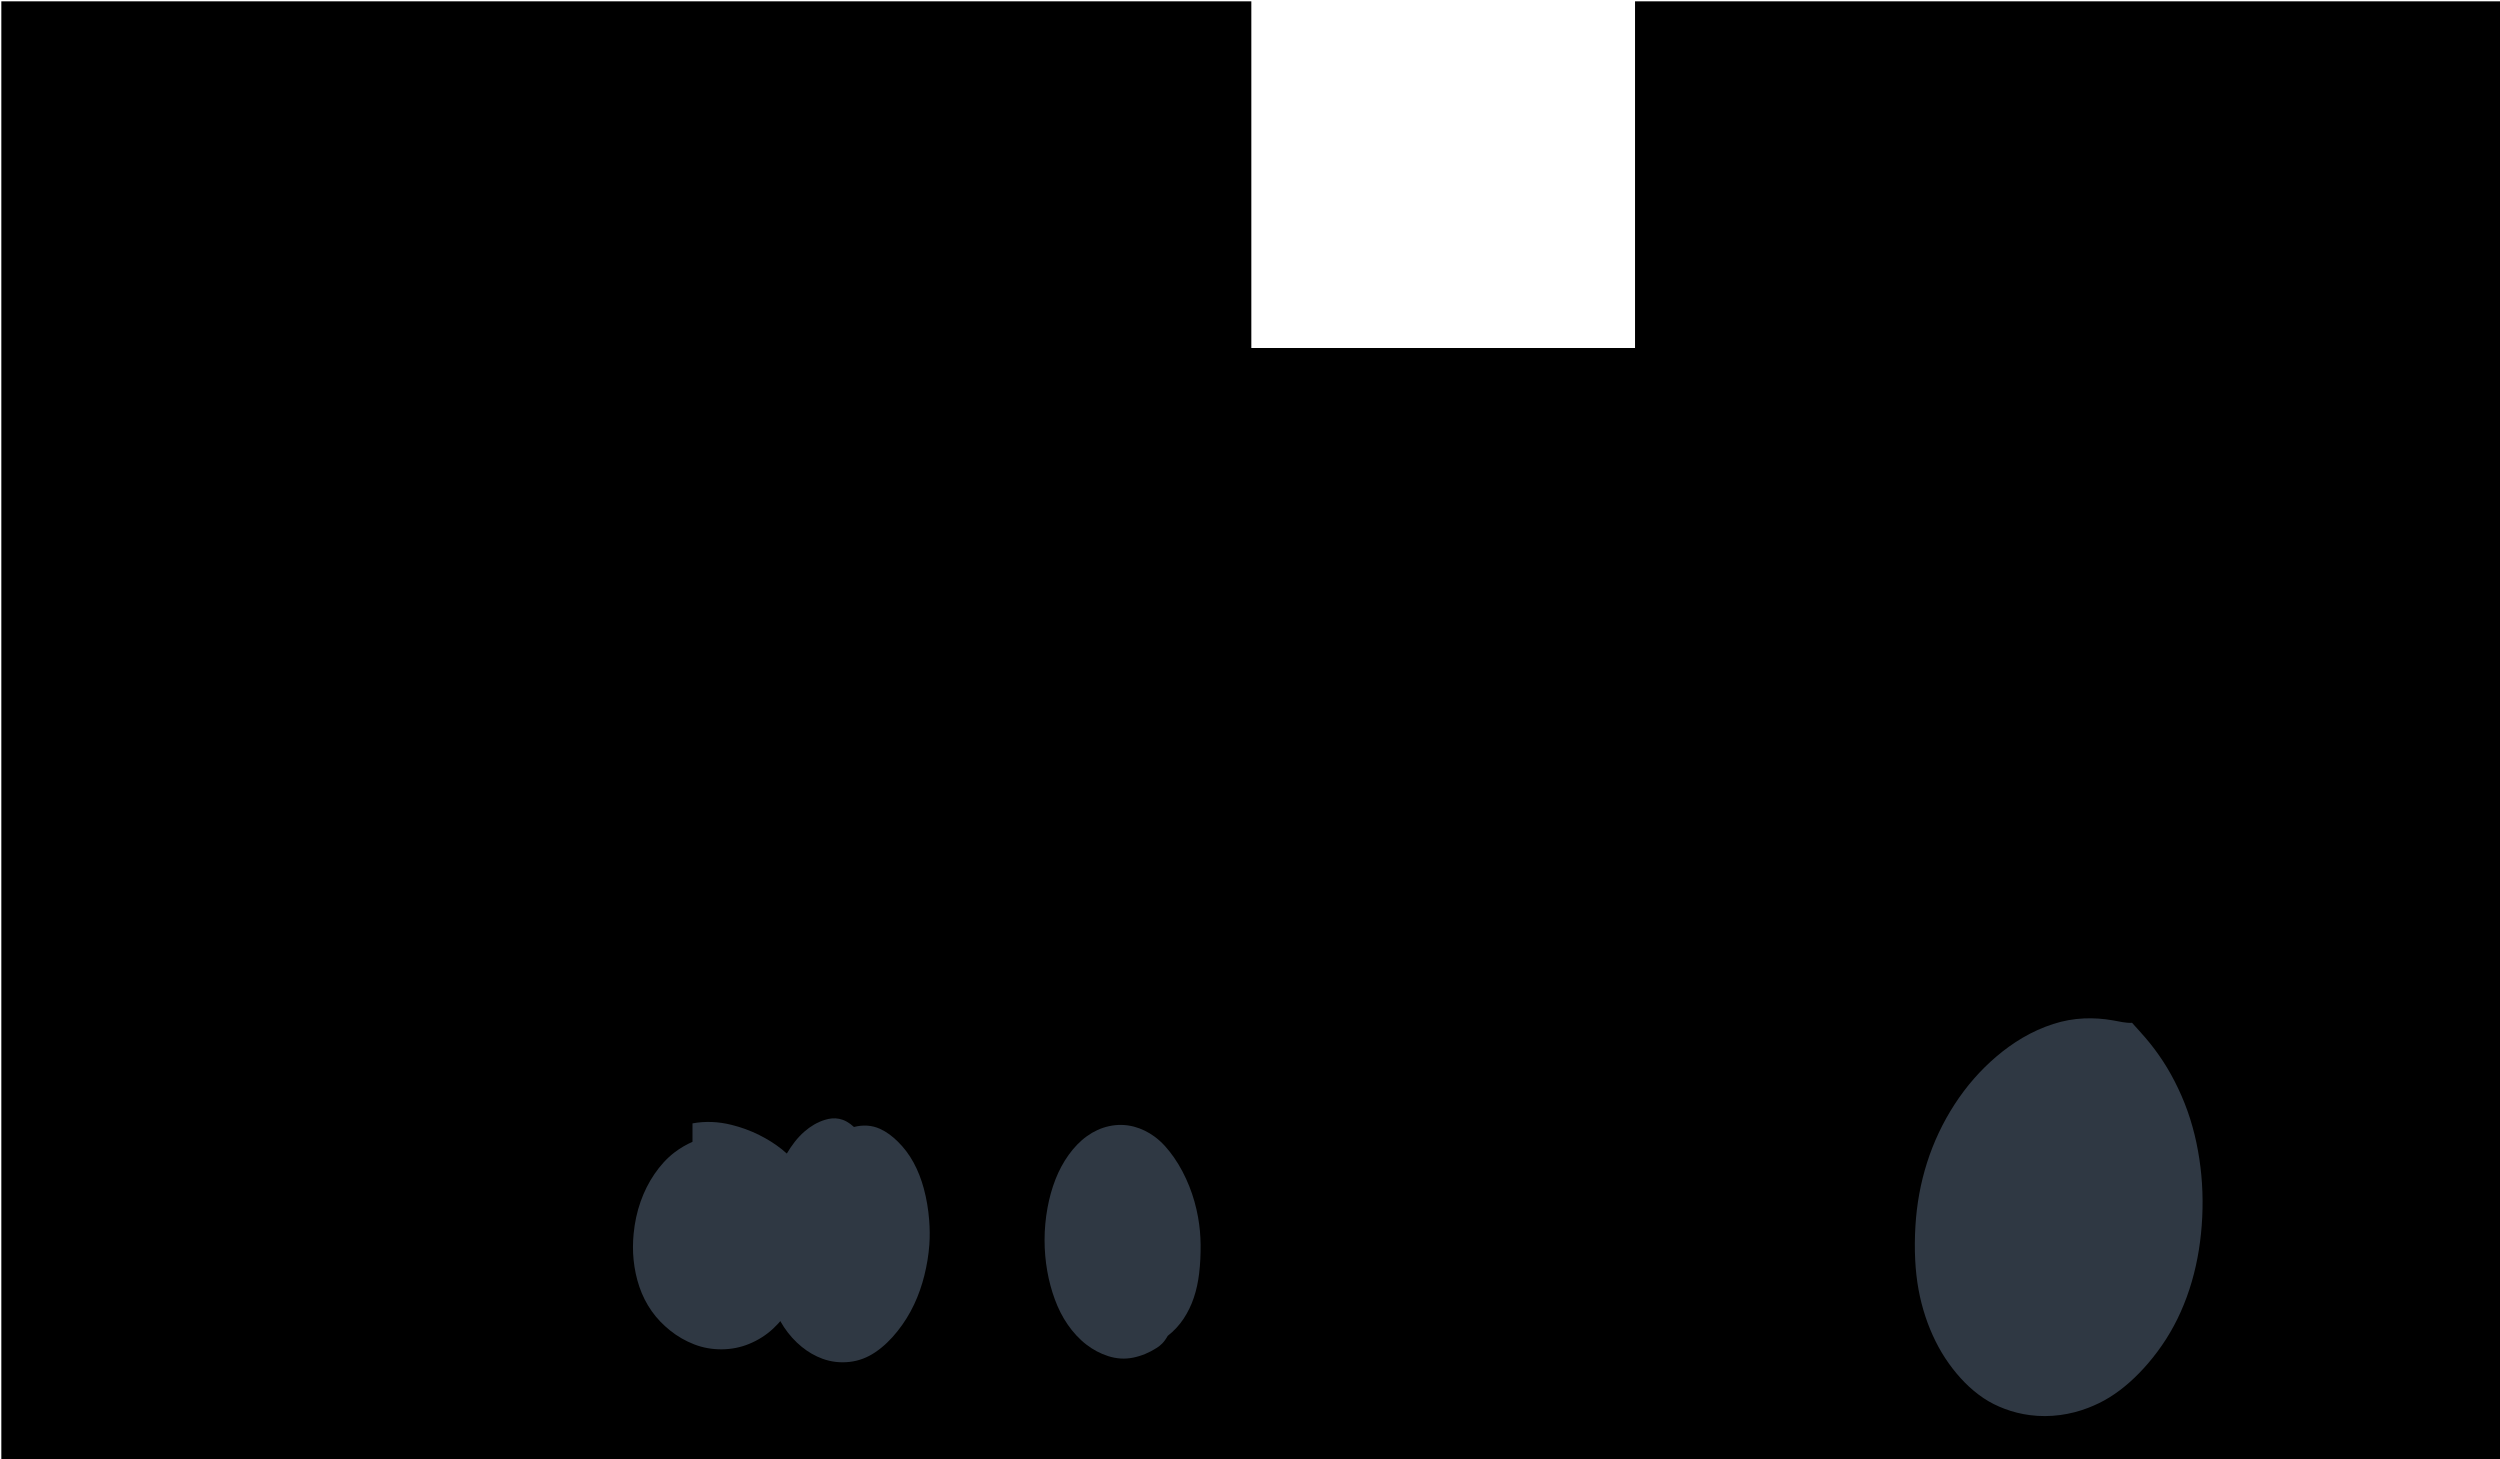
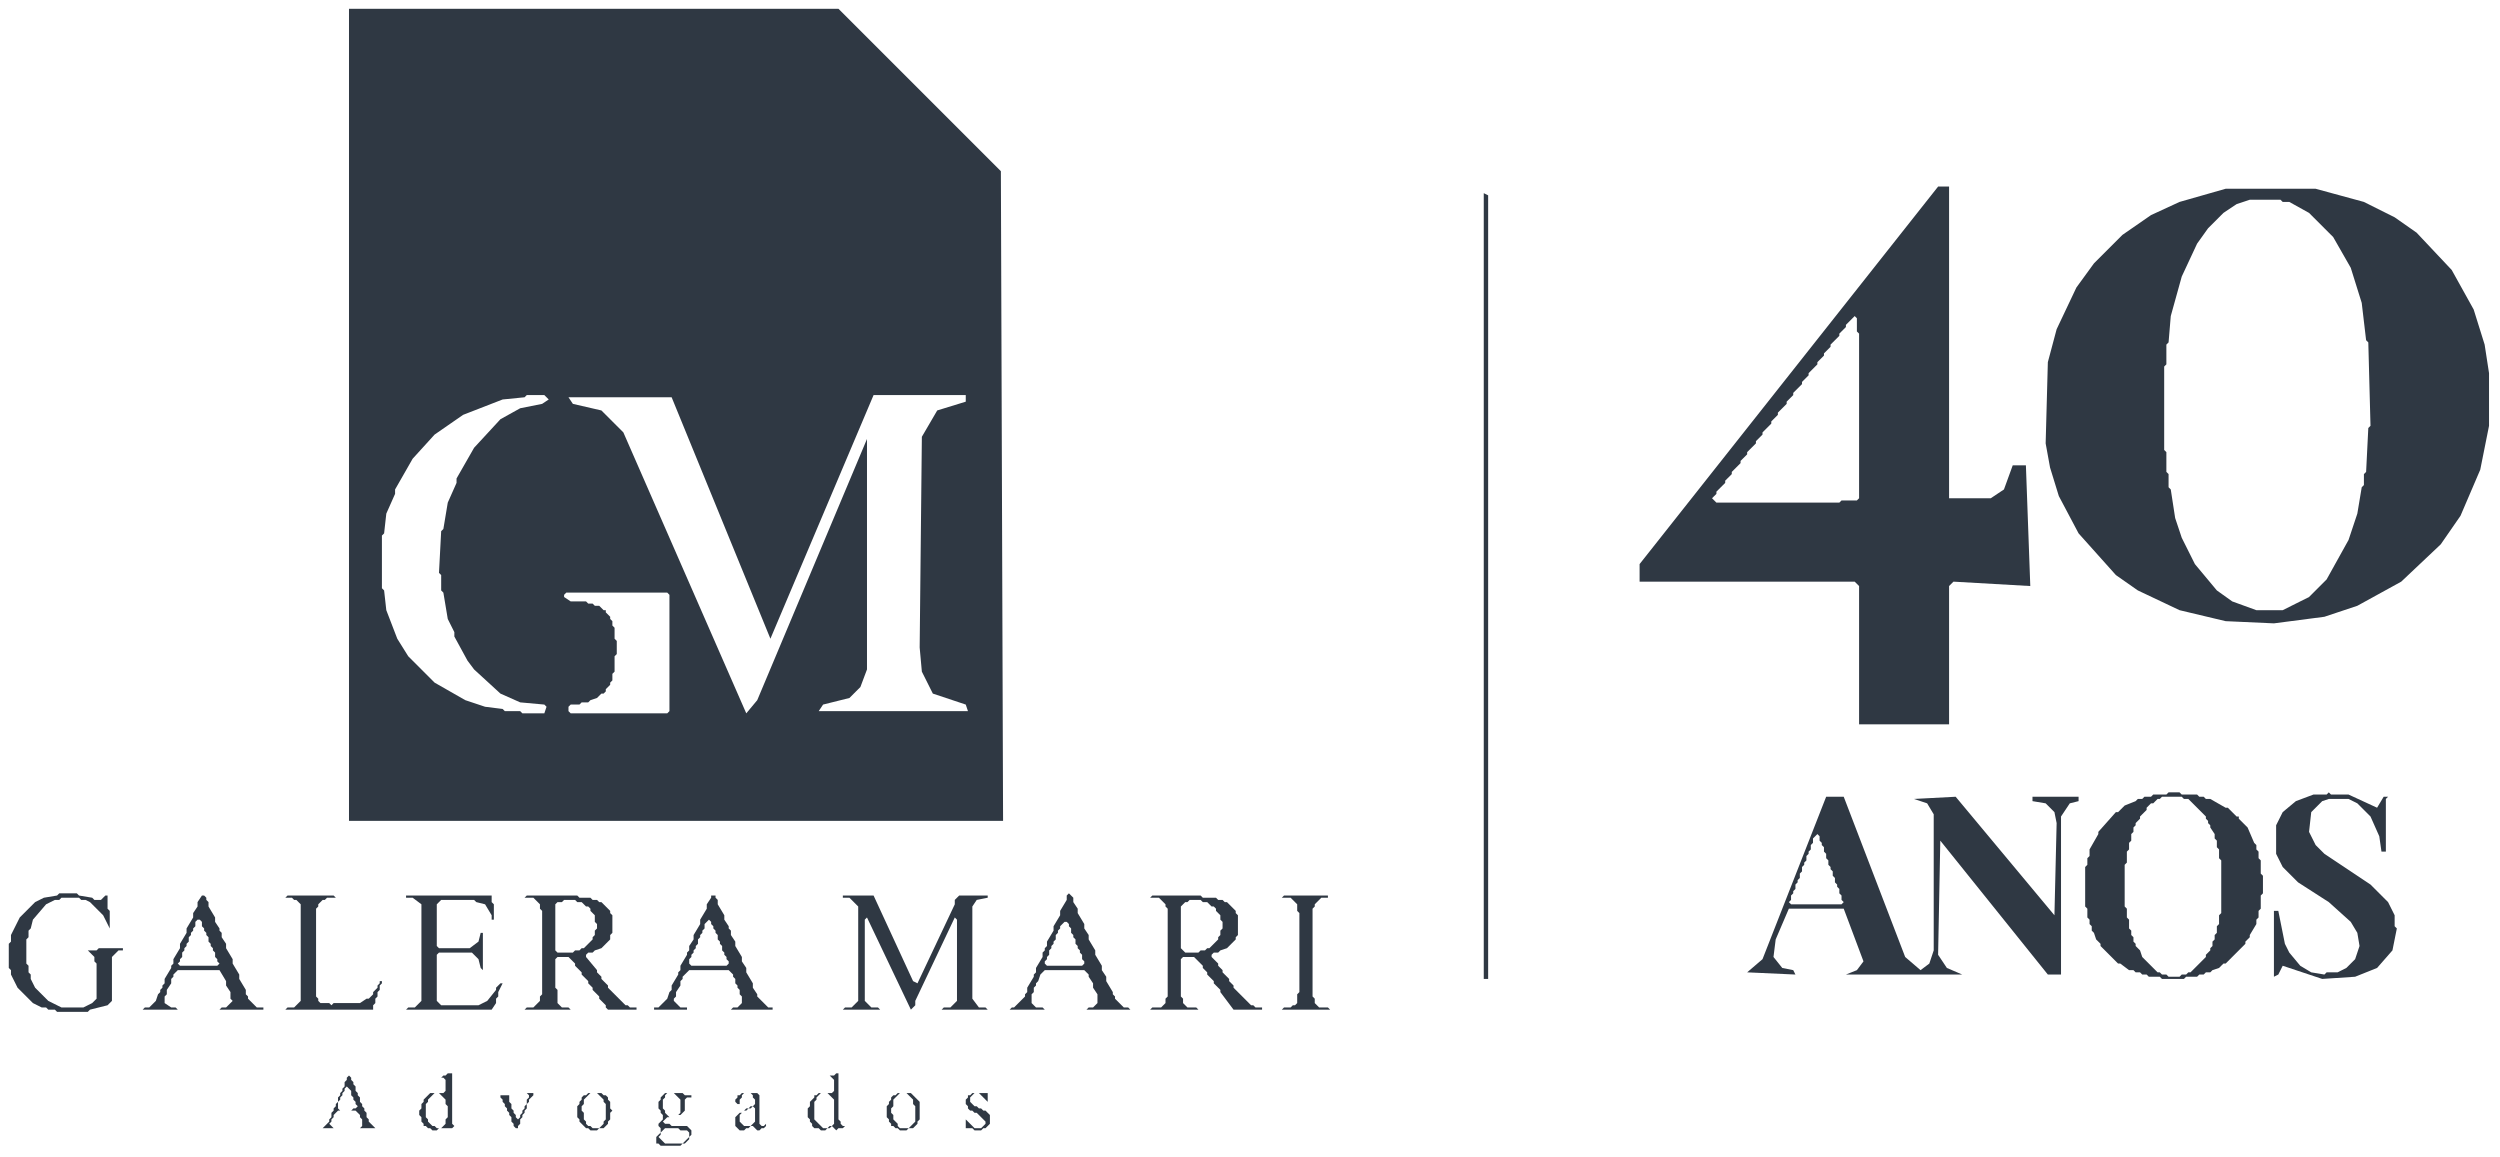
- <svg xmlns="http://www.w3.org/2000/svg" version="1.1" id="Layer_1" x="0px" y="0px" width="3750" viewBox="0 0 3750 2188" enable-background="new 0 0 3750 2188" xml:space="preserve" height="2188">
-   <path fill="#000000" opacity="1" stroke="none" d=" M2076,2190   C1384,2190 693,2190 2,2190   C2,1460.667 2,731.334 2,2   C627,2 1251.999,2 1877,2   C1877,175.335 1877,348.67 1877,522.005   C2068.847,522.005 2260.695,522.005 2452.542,522.005   C2452.542,2 2452.542,2 2452.542,2   C2885.028,2 3317.514,2 3750,2   C3750,731.333 3750,1460.667 3750,2190   C3192,2190 2634,2190 2076,2190 z" />
-   <path fill="#2F3843" opacity="1" stroke="none" d=" M1280.939,1690.469   C1294.354,1687.053 1307.505,1687.599 1320.084,1693.304   C1329.909,1697.757 1338.428,1704.335 1346.168,1711.841   C1355.841,1721.222 1363.959,1732.049 1370.396,1743.909   C1377.049,1756.167 1382.023,1769.194 1385.665,1782.633   C1389.844,1798.048 1392.436,1813.78 1393.709,1829.68   C1394.711,1842.188 1394.907,1854.725 1394.006,1867.242   C1392.889,1882.747 1390.293,1898.022 1386.55,1913.103   C1382.839,1928.056 1377.811,1942.599 1371.242,1956.549   C1364.44,1970.991 1356.123,1984.444 1346.105,1996.962   C1336.42,2009.066 1325.532,2019.905 1312.631,2028.552   C1301.076,2036.299 1288.384,2041.274 1274.523,2042.833   C1260.648,2044.395 1247.033,2042.974 1233.873,2038.173   C1222.441,2034.002 1212.03,2027.909 1202.604,2020.243   C1192.212,2011.793 1183.384,2001.878 1175.99,1990.712   C1167.954,1978.576 1161.728,1965.567 1157.061,1951.781   C1152.614,1938.641 1149.551,1925.154 1147.551,1911.424   C1145.319,1896.095 1144.232,1880.672 1144.389,1865.186   C1144.533,1850.92 1145.669,1836.706 1147.929,1822.613   C1150.434,1806.995 1154.177,1791.677 1159.264,1776.699   C1164.702,1760.69 1171.432,1745.258 1180.018,1730.675   C1187.336,1718.245 1195.853,1706.738 1206.767,1697.251   C1215.813,1689.386 1225.915,1683.303 1237.357,1679.771   C1251.515,1675.402 1265.848,1676.47 1280.939,1690.469 z" />
-   <path fill="#2F3843" opacity="1" stroke="none" d=" M1038.747,1685.066   C1058.159,1681.502 1077.513,1682.422 1096.71,1687.144   C1111.339,1690.742 1125.463,1695.838 1138.953,1702.593   C1150.969,1708.609 1162.365,1715.643 1172.851,1724.024   C1182.848,1732.013 1191.591,1741.193 1198.699,1751.836   C1206.148,1762.988 1211.412,1775.13 1214.917,1788.063   C1218.264,1800.41 1220.059,1812.996 1220.573,1825.788   C1221.214,1841.757 1220.217,1857.638 1217.709,1873.42   C1215.245,1888.924 1211.299,1904.043 1206.123,1918.846   C1201.224,1932.854 1194.96,1946.147 1187.235,1958.793   C1179.617,1971.264 1170.626,1982.747 1159.9,1992.762   C1149.244,2002.711 1137.117,2010.324 1123.672,2015.854   C1110.514,2021.267 1096.74,2023.896 1082.537,2023.99   C1068.311,2024.085 1054.443,2021.688 1041.168,2016.516   C1028.152,2011.446 1016.138,2004.538 1005.237,1995.81   C994.701,1987.372 985.33,1977.742 977.557,1966.713   C969.583,1955.398 963.45,1943.186 959.02,1930.108   C954.617,1917.108 951.813,1903.708 950.423,1890.06   C949.085,1876.923 949.184,1863.778 950.444,1850.631   C952.032,1834.061 955.431,1817.819 960.995,1802.139   C966.162,1787.576 972.976,1773.808 981.707,1761.053   C990.101,1748.792 999.838,1737.714 1011.662,1728.678   C1020.24,1722.124 1029.482,1716.81 1038.747,1712.686 z" />
-   <path fill="#2F3843" opacity="1" stroke="none" d=" M1751.62,2003.749   C1761.114,1996.331 1769.017,1987.783 1775.435,1978.053   C1781.899,1968.254 1786.96,1957.758 1790.708,1946.617   C1794.657,1934.878 1797.173,1922.815 1798.66,1910.551   C1800.408,1896.134 1801.059,1881.658 1800.928,1867.142   C1800.804,1853.351 1799.545,1839.642 1797.126,1826.059   C1794.262,1809.981 1789.9,1794.304 1783.809,1779.144   C1777.725,1764.003 1770.301,1749.554 1760.953,1736.163   C1752.74,1724.399 1743.468,1713.468 1731.869,1704.946   C1722.574,1698.118 1712.204,1692.973 1701.06,1690.002   C1688.655,1686.697 1675.968,1686.532 1663.411,1689.288   C1651.517,1691.897 1640.494,1697.057 1630.627,1704.095   C1619.767,1711.841 1610.733,1721.575 1602.971,1732.357   C1594.919,1743.543 1588.493,1755.666 1583.431,1768.493   C1577.894,1782.523 1573.946,1796.995 1571.237,1811.861   C1568.329,1827.818 1566.851,1843.908 1566.848,1860.133   C1566.846,1875.759 1568.19,1891.269 1570.888,1906.66   C1573.407,1921.026 1577.12,1935.043 1582.129,1948.744   C1587.09,1962.312 1593.422,1975.125 1601.659,1987.01   C1609.495,1998.313 1618.701,2008.502 1629.604,2016.908   C1639.504,2024.54 1650.435,2030.388 1662.298,2034.186   C1674.565,2038.112 1687.022,2039.014 1699.657,2036.453   C1712.248,2033.9 1724.031,2028.946 1734.828,2021.988   C1740.566,2018.291 1745.827,2014.057 1751.62,2003.749 z" />
-   <path fill="#2F3843" opacity="1" stroke="none" d=" M3198.083,1534.232   C3204.868,1541.806 3211.773,1549.271 3218.401,1556.98   C3227.888,1568.022 3236.594,1579.74 3244.567,1591.915   C3253.11,1604.959 3260.567,1618.643 3267.263,1632.714   C3274.266,1647.429 3280.247,1662.563 3285.173,1678.127   C3290.184,1693.96 3294.085,1710.057 3297.018,1726.381   C3299.904,1742.437 3301.899,1758.613 3302.95,1774.887   C3304.047,1791.878 3304.162,1808.899 3303.346,1825.886   C3302.563,1842.202 3300.895,1858.446 3298.347,1874.574   C3295.795,1890.727 3292.248,1906.718 3287.685,1922.413   C3283.184,1937.895 3277.677,1953.057 3271.11,1967.774   C3264.841,1981.825 3257.574,1995.386 3249.313,2008.377   C3241.111,2021.275 3231.983,2033.539 3222.027,2045.136   C3213.424,2055.157 3204.257,2064.636 3194.382,2073.404   C3184.949,2081.779 3174.912,2089.406 3164.137,2096.092   C3153.976,2102.395 3143.256,2107.538 3132.129,2111.836   C3118.659,2117.042 3104.769,2120.584 3090.504,2122.523   C3075.275,2124.594 3059.978,2124.679 3044.743,2122.687   C3031.889,2121.006 3019.317,2117.904 3007.178,2113.336   C2995.942,2109.108 2985.198,2103.863 2975.228,2097.144   C2965.176,2090.37 2955.943,2082.644 2947.438,2074.056   C2938.634,2065.166 2930.656,2055.553 2923.403,2045.411   C2915.827,2034.813 2909.176,2023.639 2903.388,2011.995   C2897.406,1999.964 2892.306,1987.528 2888.107,1974.772   C2883.736,1961.49 2880.27,1947.961 2877.768,1934.187   C2875.148,1919.754 2873.58,1905.2 2872.822,1890.553   C2871.93,1873.309 2872.109,1856.062 2873.149,1838.826   C2874.123,1822.696 2876.022,1806.636 2878.924,1790.729   C2881.814,1774.889 2885.706,1759.263 2890.593,1743.919   C2895.499,1728.516 2901.409,1713.479 2908.316,1698.856   C2915.211,1684.26 2923.071,1670.173 2931.855,1656.61   C2940.589,1643.125 2950.245,1630.254 2960.823,1618.148   C2971.149,1606.33 2982.295,1595.303 2994.207,1585.124   C3006.632,1574.506 3019.878,1564.907 3033.982,1556.622   C3048.51,1548.088 3063.857,1541.163 3079.907,1535.975   C3094.896,1531.13 3110.292,1528.335 3126.065,1527.636   C3140.575,1526.993 3155.056,1528.03 3169.342,1530.551   C3179.132,1532.278 3188.762,1534.741 3198.083,1534.232 z" />
+ <svg xmlns="http://www.w3.org/2000/svg" viewBox="0 0 1139 527">
+   <path fill="#2F3843" fill-rule="evenodd" d="M443,498 442,499 441,499 441,500 440,501 440,503 441,504 441,505 442,506 443,506 444,507 445,507 449,511 449,512 447,514 444,514 440,510 440,514 443,514 444,515 447,515 448,514 449,514 451,512 451,508 449,506 448,506 447,505 446,505 445,504 444,504 442,502 442,500 444,498 446,498 450,502 450,498Z M409,498 408,499 407,499 406,500 406,501 405,502 405,503 404,504 404,509 405,510 405,511 406,512 406,513 407,513 408,514 409,514 410,515 413,515 414,514 416,514 418,512 418,511 419,510 419,502 415,498Z M410,498 413,498 416,501 416,503 417,504 417,511 414,514 410,514 409,513 409,512 407,510 407,508 406,507 406,505 407,504 407,501Z M336,499 336,500 335,501 335,502 336,503 337,503 337,501 338,500 338,499 339,498 342,498 343,499 343,500 344,501 344,503 343,504 342,504 341,505 340,505 338,507 337,507 335,509 335,513 337,515 339,515 340,514 341,514 342,513 343,513 345,515 346,515 347,514 348,514 349,513 349,512 348,513 347,513 346,512 346,499 345,498 338,498 337,499Z M343,504 344,505 344,511 342,513 339,513 337,511 337,508 339,506 340,506 341,505 342,505Z M303,498 301,500 301,501 300,502 300,505 301,506 301,507 302,508 302,510 300,512 300,513 301,514 301,516 299,518 299,521 300,521 301,522 310,522 311,521 312,521 314,519 314,518 315,517 315,515 313,513 306,513 305,512 303,512 302,511 304,509 308,509 309,508 310,508 312,506 312,501 313,500 315,500 315,499 312,499 311,498Z M300,518 301,517 301,516 303,514 309,514 310,515 313,515 314,516 314,518 311,521 303,521Z M304,498 307,498 310,501 310,507 308,509 305,509 303,507 303,506 302,505 302,501 303,500 303,499Z M268,498 267,499 266,499 265,500 265,501 264,502 264,503 263,504 263,509 264,510 264,511 267,514 268,514 269,515 272,515 273,514 275,514 277,512 277,511 278,510 278,507 279,506 278,505 278,502 277,501 277,500 276,499 275,499 274,498Z M269,498 272,498 275,501 275,502 276,503 276,510 275,511 275,512 273,514 270,514 269,513 268,513 267,512 267,511 266,510 266,507 265,506 265,504 266,503 266,501Z M243,498 240,498 241,499 241,500 240,501 240,503 239,504 239,505 238,506 238,507 237,508 237,509 236,510 235,509 235,508 234,507 234,506 233,505 233,503 232,502 232,499 228,499 228,500 229,501 229,502 230,503 230,504 231,505 231,506 232,507 232,508 233,509 233,511 234,512 234,513 235,514 236,514 236,513 237,512 237,510 238,509 238,508 239,507 239,506 240,505 240,503 241,502 241,501 243,499Z M159,490 158,491 158,492 157,493 157,495 156,496 156,497 155,498 155,499 154,500 154,502 153,503 153,504 152,505 152,506 151,507 151,509 150,510 150,511 147,514 152,514 150,512 151,511 151,510 152,509 152,508 154,506 162,506 164,508 164,509 165,510 165,513 164,514 171,514 168,511 168,510 167,509 167,507 166,506 166,505 165,504 165,503 164,502 164,500 163,499 163,498 162,497 162,495 161,494 161,493 160,492 160,491Z M158,495 160,497 160,499 161,500 161,501 162,502 162,503 163,504 162,505 161,505 160,506 155,506 154,505 154,502 155,501 155,500 156,499 156,498 157,497 157,496Z M382,489 381,489 380,490 378,490 377,491 378,490 380,492 380,497 379,498 373,498 372,499 371,499 371,500 369,502 369,504 368,505 368,509 369,510 369,511 370,512 370,513 371,514 373,514 374,515 376,515 377,514 378,514 379,513 381,515 382,514 384,514 385,513 384,513 383,512 383,511 382,510Z M374,498 377,498 380,501 380,512 379,513 378,513 377,514 375,514 371,510 371,502 372,501 372,500Z M206,489 204,489 203,490 202,490 201,491 202,491 203,492 203,497 202,498 196,498 193,501 193,502 192,503 192,505 191,506 191,508 192,509 192,511 193,512 193,513 194,513 195,514 196,514 197,515 199,515 200,514 206,514 207,513 208,513 207,513 206,512Z M198,498 200,498 203,501 203,503 204,504 204,509 203,510 203,512 201,514 199,514 198,513 197,513 195,511 195,510 194,509 194,503 195,502 195,501Z M585,408 584,409 588,409 591,412 591,415 592,416 592,452 591,453 591,457 590,458 589,458 588,459 585,459 584,460 606,460 605,459 601,459 599,457 599,455 598,454 598,414 599,413 599,412 602,409 605,409 605,408Z M525,408 524,409 528,409 531,412 531,413 532,414 532,454 531,455 531,457 529,459 525,459 524,460 546,460 545,459 541,459 539,457 539,455 538,454 538,437 539,436 544,436 548,440 548,441 550,443 550,444 553,447 553,448 556,451 556,452 562,460 575,460 575,459 572,459 571,458 570,458 562,450 562,449 560,447 560,446 557,443 557,442 555,440 555,439 552,436 552,435 553,434 555,434 556,433 559,432 563,428 563,427 564,426 564,417 563,416 563,415 559,411 558,411 557,410 555,410 554,409 548,409 547,408Z M542,410 547,410 548,411 550,411 552,413 553,413 554,414 554,415 556,417 556,419 557,420 557,423 556,424 556,426 555,427 555,428 551,432 550,432 549,433 547,433 546,434 540,434 538,432 538,413 540,411 541,411Z M384,408 384,409 387,409 391,413 391,456 388,459 385,459 384,460 401,460 400,459 397,459 394,456 394,419 395,418 415,460 417,458 417,456 435,418 436,419 436,456 433,459 430,459 429,460 450,460 449,459 446,459 443,455 443,413 445,410 450,409 450,408 437,408 435,410 435,412 418,448 416,447 398,408Z M324,408 324,409 322,412 322,414 319,419 319,421 316,426 316,428 314,431 314,433 313,434 313,435 310,440 310,442 309,443 309,444 306,449 306,451 305,452 304,455 300,459 298,459 298,460 313,460 313,459 310,459 307,456 307,455 308,454 308,452 310,449 310,447 311,446 311,445 314,442 332,442 334,444 334,445 335,446 335,448 336,449 336,450 337,451 337,453 338,454 338,457 336,459 334,459 333,460 352,460 352,459 350,459 345,454 345,453 343,450 343,448 340,443 340,441 338,438 338,436 335,431 335,429 333,426 333,424 332,423 332,422 330,419 330,417 327,412 327,410 326,409 326,408Z M323,419 324,420 324,421 325,422 325,423 326,424 326,425 327,426 327,428 328,429 328,430 329,431 329,433 330,434 330,435 331,436 331,437 332,438 332,439 331,440 315,440 314,439 314,437 315,436 315,435 316,434 316,433 317,432 317,431 318,430 318,428 319,427 319,426 320,425 320,424 321,423 321,421Z M240,408 239,409 243,409 246,412 246,414 247,415 247,453 246,454 246,456 243,459 240,459 239,460 260,460 259,459 256,459 254,457 254,451 253,450 253,437 254,436 259,436 262,439 262,440 265,443 265,444 268,447 268,448 270,450 270,451 273,454 273,455 276,458 276,459 277,460 290,460 290,459 287,459 286,458 285,458 277,450 277,449 274,446 274,445 272,443 272,442 267,436 267,435 268,434 270,434 271,433 274,432 278,428 278,426 279,425 279,417 278,416 278,415 274,411 273,411 272,410 270,410 269,409 264,409 263,408Z M257,410 262,410 263,411 265,411 267,413 268,413 269,414 269,415 271,417 271,420 272,421 272,423 271,424 271,426 270,427 270,428 266,432 265,432 264,433 262,433 261,434 254,434 253,433 253,412 254,411 256,411Z M185,408 185,409 188,409 192,412 192,456 189,459 186,459 185,460 224,460 226,457 226,455 227,454 227,452 229,448 228,448 226,450 226,451 222,456 218,458 201,458 199,456 199,435 200,434 215,434 218,437 219,441 220,442 220,425 219,425 218,429 214,432 200,432 199,431 199,412 201,410 216,410 217,411 221,412 224,417 224,419 225,419 225,412 224,411 224,408Z M131,408 130,409 133,409 134,410 135,410 137,412 137,456 134,459 131,459 130,460 170,460 170,458 171,457 171,455 172,454 172,452 173,451 173,449 174,448 174,447 173,447 173,448 172,449 172,450 170,452 170,453 168,455 167,455 164,457 152,457 151,458 150,457 146,457 145,456 145,455 144,454 144,414 145,413 145,412 147,410 148,410 149,409 153,409 152,408Z M92,408 90,411 90,413 88,416 88,418 85,423 85,425 82,430 82,432 79,437 79,439 78,440 78,441 75,446 75,448 74,449 74,450 73,451 73,452 72,453 71,456 68,459 66,459 65,460 81,460 80,459 78,459 75,457 75,454 76,453 76,451 78,448 78,446 79,445 79,444 81,442 100,442 103,447 103,449 105,452 105,455 106,456 103,459 101,459 100,460 120,460 120,459 117,459 113,455 113,454 112,453 112,451 109,446 109,444 106,439 106,437 103,432 103,430 101,427 101,425 100,424 100,423 98,420 98,418 95,413 95,411 94,410 94,409 93,408Z M90,419 91,419 92,420 92,422 93,423 93,424 94,425 94,426 95,427 95,429 96,430 96,431 97,432 97,433 98,434 98,436 99,437 99,438 100,439 99,440 82,440 81,439 82,438 82,437 83,436 83,434 84,433 84,432 85,431 85,430 86,429 86,427 87,426 87,425 88,424 88,423 89,422 89,420Z M487,407 486,408 486,410 483,415 483,417 480,422 480,424 477,429 477,431 476,432 476,433 475,434 475,436 472,441 472,443 471,444 471,445 468,450 468,452 467,453 467,454 462,459 461,459 460,460 476,460 475,459 472,459 470,457 470,453 471,452 471,450 472,449 472,448 473,447 474,444 476,442 494,442 496,444 496,445 498,448 498,450 500,453 500,457 498,459 496,459 495,460 515,460 514,459 512,459 508,455 508,454 507,453 507,452 504,447 504,445 502,442 502,440 499,435 499,433 496,428 496,426 494,423 494,421 491,416 491,414 489,411 489,409Z M485,420 486,420 487,421 487,422 488,423 488,425 489,426 489,427 490,428 490,430 491,431 491,432 492,433 492,434 493,435 493,437 494,438 494,439 493,440 477,440 476,439 476,438 477,437 477,436 478,435 478,433 479,432 479,431 480,430 480,429 481,428 481,426 482,425 482,424 483,423 483,422Z M20,409 16,411 9,418 5,426 5,429 4,430 4,441 5,442 5,444 8,450 15,457 19,459 21,459 22,460 25,460 26,461 40,461 41,460 49,458 51,456 51,436 54,433 56,433 56,432 45,432 44,433 38,433 40,433 43,436 43,438 44,439 44,455 42,457 38,459 28,459 22,456 16,450 14,446 14,444 13,443 13,440 12,439 12,428 13,427 13,424 14,423 15,419 21,412 25,410 27,410 28,409 36,409 37,410 39,410 41,411 47,417 50,423 50,415 49,414 49,408 48,408 46,410 43,410 42,409 36,408 35,407 27,407 26,408Z M796,443 818,444 817,442 812,441 808,436 809,428 815,414 840,414 849,438 846,442 841,444 894,444 887,441 883,435 884,383 933,444 939,444 939,372 943,366 947,365 947,363 926,363 926,365 932,366 936,370 937,375 936,417 891,363 872,364 878,366 881,371 881,433 879,439 875,442 868,436 840,363 832,363 803,437Z M828,380 829,381 829,383 830,384 830,385 831,386 831,388 832,389 832,391 833,392 833,394 834,395 834,396 835,397 835,399 836,400 836,402 837,403 837,404 838,405 838,407 839,408 839,410 840,411 839,412 816,412 815,411 816,410 816,408 817,407 817,406 818,405 818,403 819,402 819,401 820,400 820,398 821,397 821,395 822,394 822,393 823,392 823,390 824,389 824,388 825,387 825,385 826,384 826,382Z M1088,363 1086,363 1083,368 1070,362 1062,362 1061,361 1060,362 1054,362 1046,365 1040,370 1037,376 1037,389 1040,395 1047,402 1061,411 1071,420 1074,425 1075,431 1073,437 1069,441 1065,443 1060,443 1059,444 1053,443 1048,440 1043,434 1041,430 1038,415 1036,415 1036,445 1038,444 1040,440 1058,446 1073,445 1083,441 1090,433 1092,423 1091,422 1091,417 1088,411 1080,403 1059,389 1055,385 1052,379 1053,370 1058,365 1061,364 1070,364 1074,366 1080,372 1084,381 1085,388 1087,388 1087,364Z M988,361 987,362 981,362 980,363 977,363 976,364 974,364 973,365 968,367 965,370 964,370 956,379 956,380 952,387 952,390 951,391 951,394 950,395 950,413 951,414 951,418 952,419 952,421 953,422 953,424 954,425 955,428 957,430 957,431 965,439 966,439 970,442 972,442 973,443 975,443 976,444 978,444 979,445 984,445 985,446 995,446 996,445 1001,445 1002,444 1004,444 1005,443 1007,443 1008,442 1011,441 1013,439 1014,439 1023,430 1023,429 1025,427 1025,426 1028,421 1028,419 1029,418 1029,415 1030,414 1030,408 1031,407 1031,399 1030,398 1030,392 1029,391 1029,388 1028,387 1028,385 1027,384 1024,377 1020,373 1020,372 1019,372 1015,368 1014,368 1007,364 1005,364 1004,363 1002,363 1001,362 994,362 993,361Z M985,363 994,363 995,364 997,364 1005,372 1005,373 1006,374 1006,375 1007,376 1007,377 1009,380 1009,382 1010,383 1010,386 1011,387 1011,391 1012,392 1012,416 1011,417 1011,421 1010,422 1010,425 1009,426 1009,428 1008,429 1008,431 1007,432 1007,433 1005,435 1005,436 998,443 997,443 996,444 994,444 993,445 988,445 987,444 985,444 984,443 983,443 976,436 975,433 973,431 973,430 972,429 972,427 971,426 971,424 970,423 970,419 969,418 969,414 968,413 968,394 969,393 969,388 970,387 970,384 971,383 971,380 972,379 972,377 973,376 973,375 975,373 975,372 978,369 978,368 980,366 981,366 983,364 984,364Z M676,88 676,446 678,446 678,89Z M1014,86 993,92 980,98 967,107 954,120 946,131 937,150 933,165 932,202 934,213 938,226 947,243 964,262 974,269 993,278 1014,283 1036,284 1059,281 1074,276 1094,265 1112,248 1121,235 1130,214 1134,194 1134,170 1132,157 1127,141 1117,123 1101,106 1091,99 1077,92 1055,86Z M1025,91 1039,91 1040,92 1043,92 1052,97 1063,108 1071,122 1076,138 1078,155 1079,156 1080,194 1079,195 1078,215 1077,216 1077,221 1076,222 1074,234 1070,246 1060,264 1052,272 1040,278 1028,278 1017,274 1010,269 1000,257 994,245 991,236 989,223 988,222 988,216 987,215 987,206 986,205 986,167 987,166 987,157 988,156 989,144 994,126 1001,111 1006,104 1013,97 1019,93Z M888,85 883,85 747,257 747,265 845,265 847,267 847,330 888,330 888,267 890,265 925,267 923,212 917,212 913,223 907,227 888,227Z M845,144 846,145 846,151 847,152 847,227 846,228 839,228 838,229 782,229 780,227 782,225 782,224 786,220 786,219 789,216 789,215 793,211 793,210 796,207 796,206 800,202 800,201 803,198 803,197 807,193 807,192 810,189 810,188 814,184 814,183 817,180 817,179 821,175 821,174 824,171 824,170 828,166 828,165 831,162 831,161 834,158 834,157 838,153 838,152 841,149 841,148Z M159,4 159,374 457,374 456,78 382,4Z M258,270 304,270 305,271 305,324 304,325 260,325 259,324 259,322 260,321 264,321 265,320 268,320 269,319 272,318 274,316 275,316 276,315 276,314 278,312 278,311 279,310 279,307 280,306 280,299 281,298 281,292 280,291 280,286 279,285 279,283 278,282 278,281 276,279 276,278 275,278 273,276 271,276 270,275 268,275 267,274 260,274 257,272 257,271Z M259,181 306,181 351,291 398,180 440,180 440,183 427,187 420,199 419,295 420,306 425,316 440,321 441,324 373,324 375,321 387,318 392,313 395,305 395,200 345,319 340,325 284,197 274,187 261,184Z M240,180 248,180 250,182 247,184 237,186 228,191 216,204 208,218 208,220 204,229 202,241 201,242 200,261 201,262 201,269 202,270 204,282 207,288 207,290 213,301 216,305 228,316 237,320 248,321 249,322 248,325 238,325 237,324 230,324 229,323 221,322 212,319 198,311 186,299 181,291 176,278 175,269 174,268 174,244 175,243 176,234 180,225 180,223 188,209 198,198 211,189 229,182 239,181Z" />
</svg>
